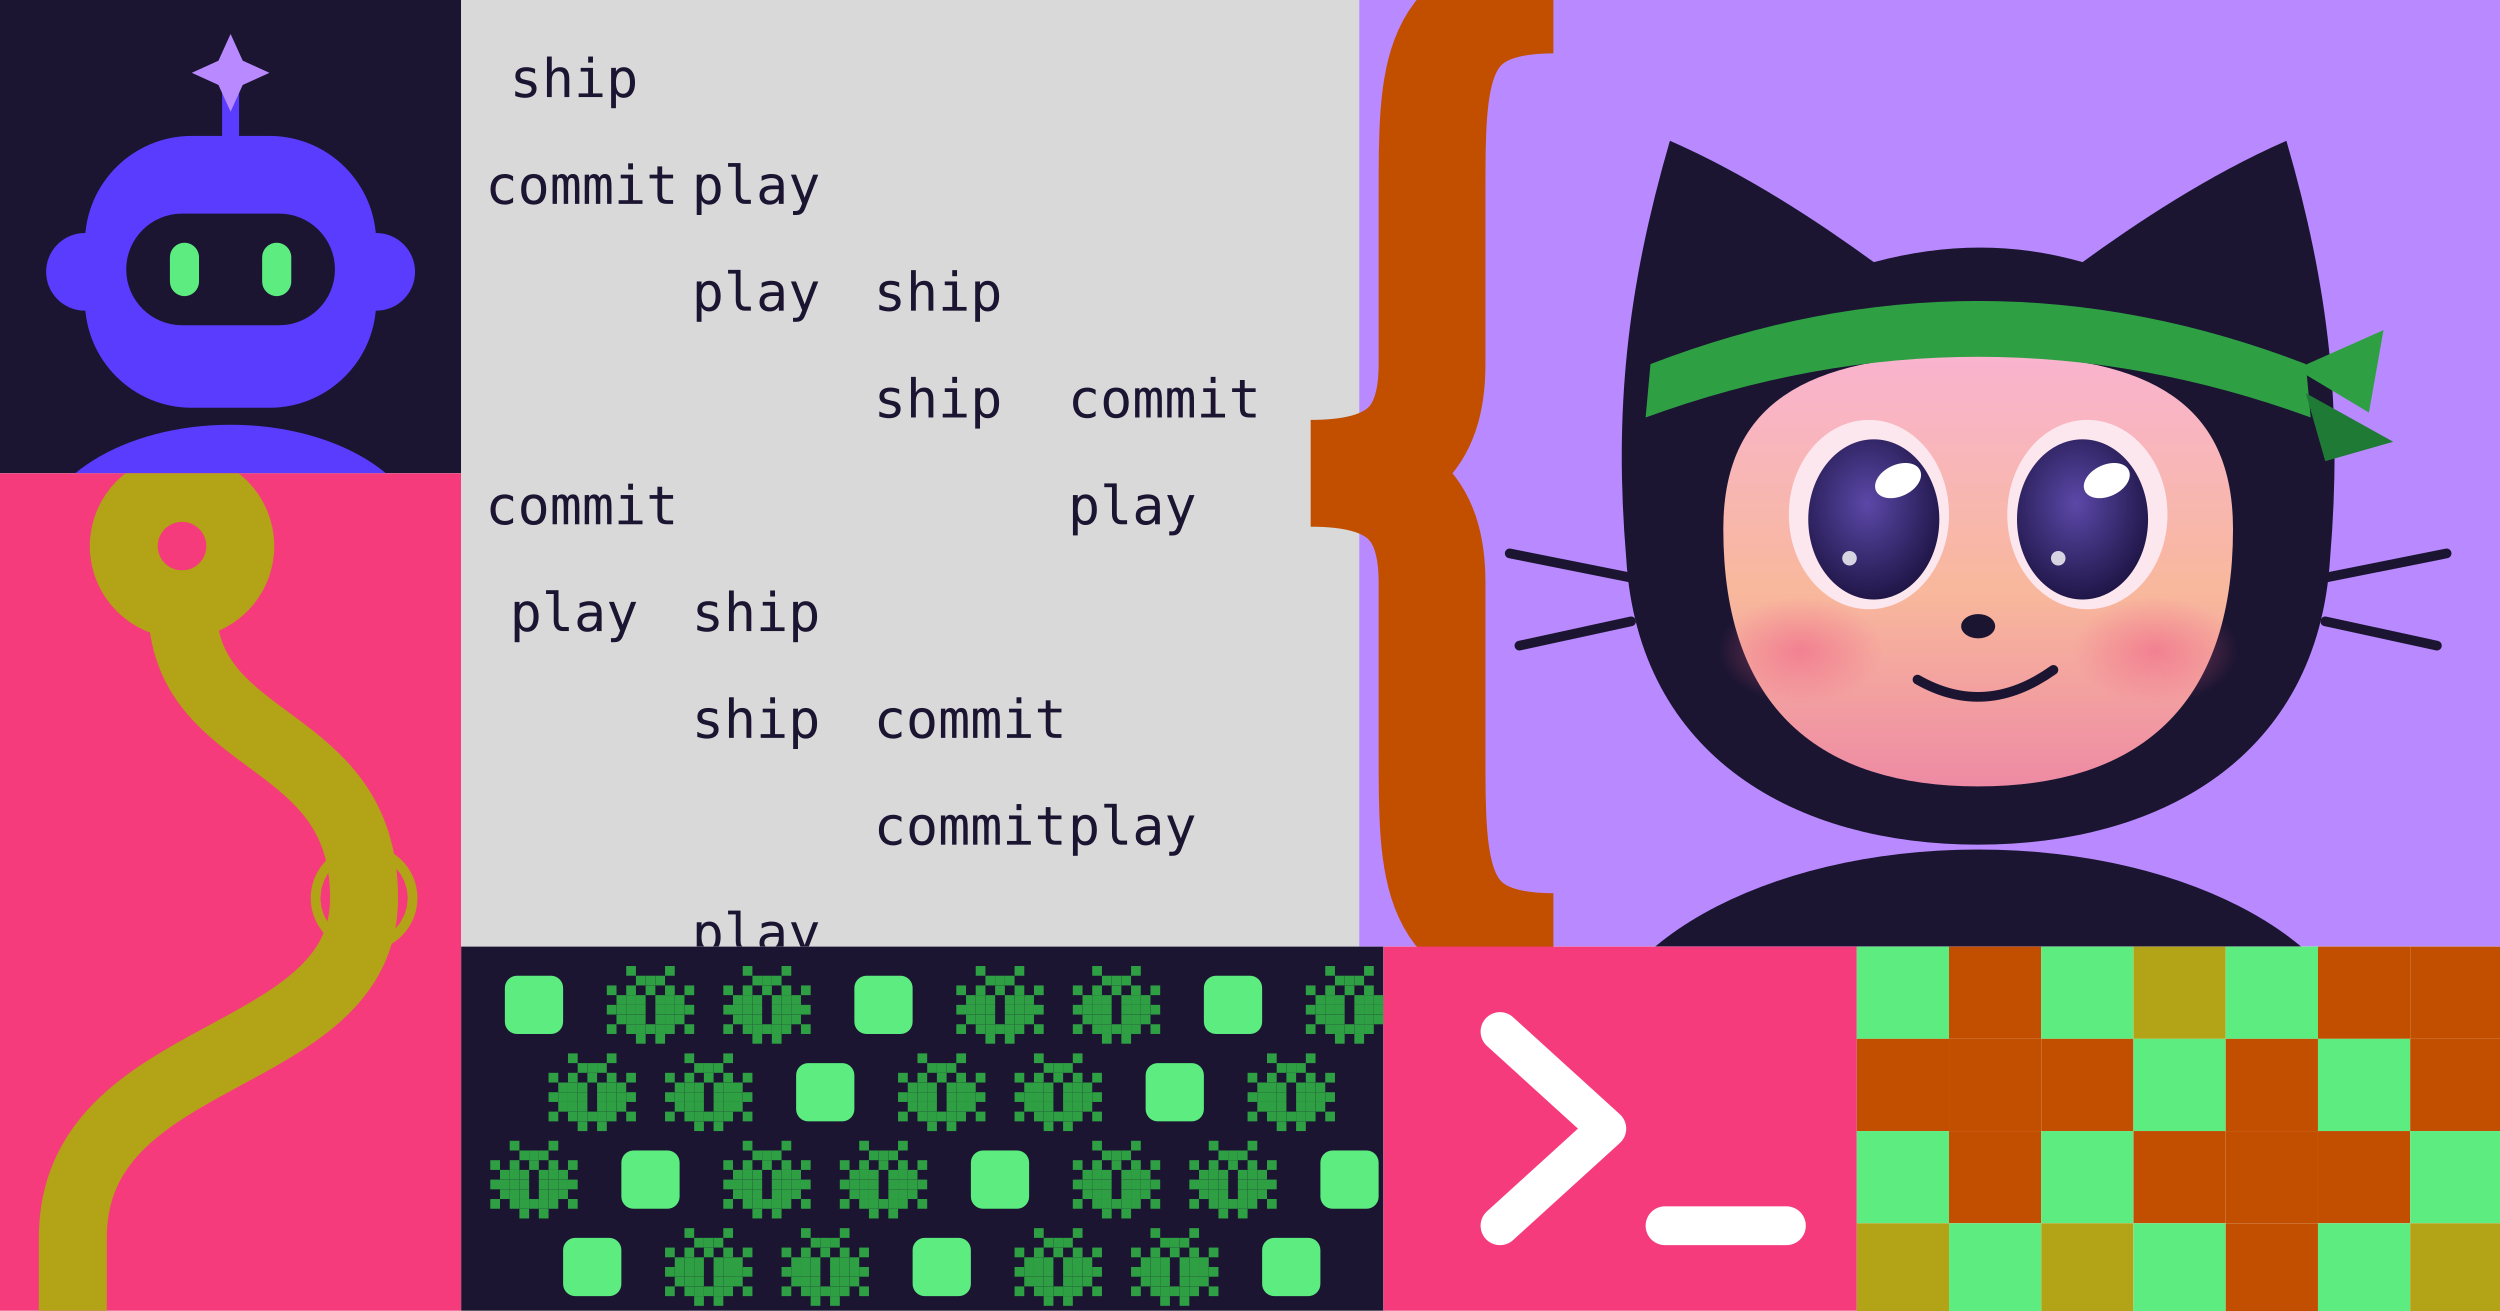
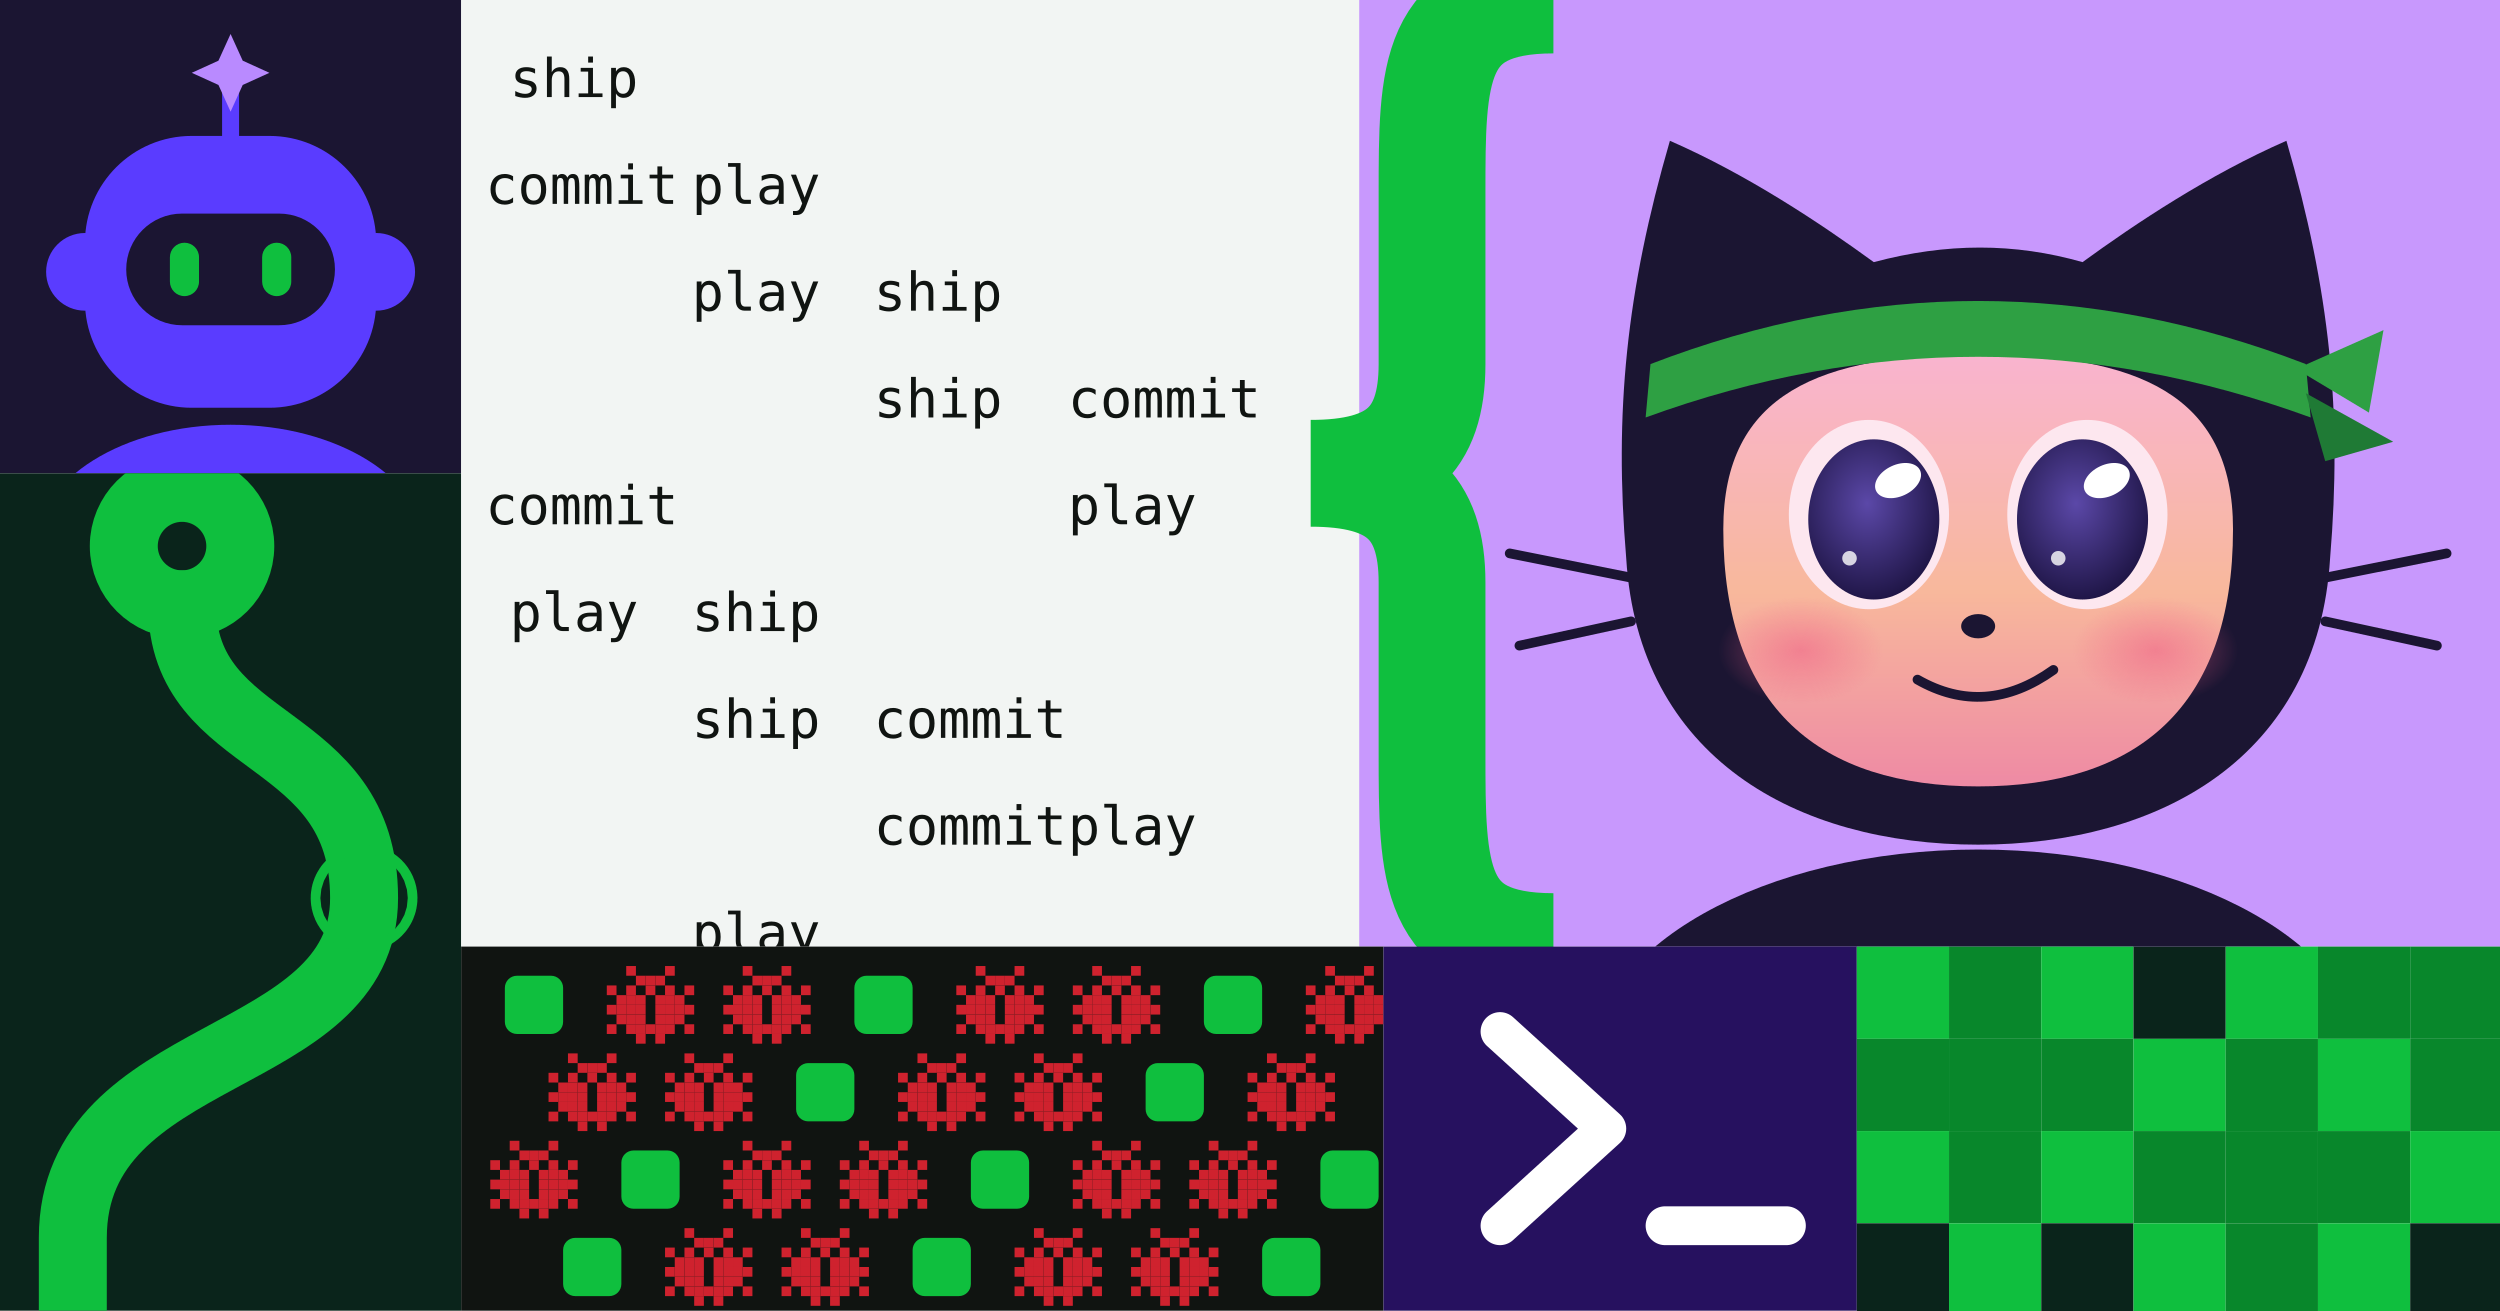
<svg xmlns="http://www.w3.org/2000/svg" viewBox="0 0 1030 540" role="img" aria-labelledby="title desc">
  <defs>
+     <style>
+       #pixbug { fill: #cf222e; }
+       rect[fill="#c24e00"] { fill: #08872b; }
+       rect[fill="#b3a316"] { fill: #0a241b; }
+       rect[fill="#5cec7f"] { fill: #0fbf3e; }
+     </style>
    <linearGradient id="m-face" x1="0" y1="0" x2="0" y2="1">
      <stop offset="0" stop-color="#f9b4cf" />
      <stop offset=".55" stop-color="#f8b89c" />
      <stop offset="1" stop-color="#ee8aa4" />
    </linearGradient>
    <radialGradient id="m-blush">
      <stop offset="0" stop-color="#ef5f86" stop-opacity=".55" />
      <stop offset="1" stop-color="#ef5f86" stop-opacity="0" />
    </radialGradient>
    <radialGradient id="m-iris" cx=".45" cy=".4" r=".65">
      <stop offset="0" stop-color="#5b48a8" />
      <stop offset="1" stop-color="#1b1240" />
    </radialGradient>
    <g id="pixbug" fill="#2ea043">
      <rect x="8" y="0" width="4" height="4" />
      <rect x="24" y="0" width="4" height="4" />
      <rect x="12" y="4" width="4" height="4" />
      <rect x="16" y="4" width="4" height="4" />
      <rect x="20" y="4" width="4" height="4" />
      <rect x="0" y="8" width="4" height="4" />
      <rect x="8" y="8" width="4" height="4" />
      <rect x="16" y="8" width="4" height="4" />
      <rect x="24" y="8" width="4" height="4" />
      <rect x="32" y="8" width="4" height="4" />
      <rect x="4" y="12" width="4" height="4" />
      <rect x="8" y="12" width="4" height="4" />
      <rect x="12" y="12" width="4" height="4" />
      <rect x="20" y="12" width="4" height="4" />
      <rect x="24" y="12" width="4" height="4" />
      <rect x="28" y="12" width="4" height="4" />
      <rect x="0" y="16" width="4" height="4" />
      <rect x="4" y="16" width="4" height="4" />
      <rect x="8" y="16" width="4" height="4" />
      <rect x="12" y="16" width="4" height="4" />
      <rect x="20" y="16" width="4" height="4" />
      <rect x="24" y="16" width="4" height="4" />
      <rect x="28" y="16" width="4" height="4" />
      <rect x="32" y="16" width="4" height="4" />
      <rect x="4" y="20" width="4" height="4" />
      <rect x="8" y="20" width="4" height="4" />
      <rect x="12" y="20" width="4" height="4" />
      <rect x="20" y="20" width="4" height="4" />
      <rect x="24" y="20" width="4" height="4" />
      <rect x="28" y="20" width="4" height="4" />
      <rect x="0" y="24" width="4" height="4" />
      <rect x="8" y="24" width="4" height="4" />
      <rect x="12" y="24" width="4" height="4" />
      <rect x="16" y="24" width="4" height="4" />
      <rect x="20" y="24" width="4" height="4" />
      <rect x="24" y="24" width="4" height="4" />
      <rect x="32" y="24" width="4" height="4" />
      <rect x="12" y="28" width="4" height="4" />
      <rect x="20" y="28" width="4" height="4" />
    </g>
    <clipPath id="clipC">
      <rect x="190" y="0" width="370" height="390" />
    </clipPath>
    <clipPath id="clipD">
      <rect x="560" y="0" width="470" height="390" />
    </clipPath>
    <clipPath id="clipB">
      <rect x="0" y="195" width="190" height="345" />
    </clipPath>
    <clipPath id="clipE">
      <rect x="190" y="390" width="380" height="150" />
    </clipPath>
    <clipPath id="clipA">
      <rect x="0" y="0" width="190" height="195" />
    </clipPath>
  </defs>
  <rect x="0" y="0" width="190" height="195" fill="#1b1532" />
  <g clip-path="url(#clipA)">
    <ellipse cx="95" cy="225" rx="80" ry="50" fill="#5a3cff" />
    <line x1="95" y1="58" x2="95" y2="34" stroke="#5a3cff" stroke-width="7" stroke-linecap="round" />
    <path d="M95 14 L100 25 L111 30 L100 35 L95 46 L90 35 L79 30 L90 25 Z" fill="#b98aff" />
    <circle cx="35" cy="112" r="16" fill="#5a3cff" />
    <circle cx="155" cy="112" r="16" fill="#5a3cff" />
    <rect x="35" y="56" width="120" height="112" rx="44" fill="#5a3cff" />
    <rect x="52" y="88" width="86" height="46" rx="23" fill="#1b1532" />
    <rect x="70" y="100" width="12" height="22" rx="6" fill="#5cec7f" />
    <rect x="108" y="100" width="12" height="22" rx="6" fill="#5cec7f" />
  </g>
-   <rect x="0" y="195" width="190" height="345" fill="#f53b7c" />
-   <g clip-path="url(#clipB)" fill="none" stroke="#b3a316" stroke-width="28" stroke-linecap="round">
+   <rect x="0" y="195" width="190" height="345" fill="#0a241b" />
+   <g clip-path="url(#clipB)" fill="none" stroke="#0fbf3e" stroke-width="28" stroke-linecap="round">
    <circle cx="75" cy="225" r="24" />
    <path d="M75 249 C75 310 150 300 150 370 C150 440 30 430 30 510 L30 560" />
    <circle cx="150" cy="370" r="2" stroke-width="40" />
  </g>
-   <rect x="190" y="0" width="370" height="390" fill="#d9d9d9" />
-   <g clip-path="url(#clipC)" font-family="ui-monospace, SFMono-Regular, Menlo, Consolas, monospace" font-size="22" fill="#1b1532">
+   <rect x="190" y="0" width="370" height="390" fill="#f2f5f3" />
+   <g clip-path="url(#clipC)" font-family="ui-monospace, SFMono-Regular, Menlo, Consolas, monospace" font-size="22" fill="#101411">
    <text x="210" y="40">ship</text>
    <text x="200" y="84">commit</text>
    <text x="285" y="84">play</text>
    <text x="285" y="128">play</text>
    <text x="360" y="128">ship</text>
    <text x="360" y="172">ship</text>
    <text x="440" y="172">commit</text>
    <text x="200" y="216">commit</text>
    <text x="440" y="216">play</text>
    <text x="210" y="260">play</text>
    <text x="285" y="260">ship</text>
    <text x="285" y="304">ship</text>
    <text x="360" y="304">commit</text>
    <text x="360" y="348">commit</text>
    <text x="440" y="348">play</text>
    <text x="285" y="392">play</text>
  </g>
-   <rect x="560" y="0" width="470" height="390" fill="#b98aff" />
+   <rect x="560" y="0" width="470" height="390" fill="#c898fd" />
  <g clip-path="url(#clipD)">
    <g transform="translate(20 0)">
      <g id="m-mona">
        <ellipse cx="795" cy="440" rx="160" ry="90" fill="#1b1532" />
        <path d="M650 230 C645 170 650 120 668 58 C700 72 730 92 752 108 C782 100 810 100 838 108 C860 92 890 72 922 58 C940 120 945 170 940 230 C935 312 870 348 795 348 C720 348 655 312 650 230 Z" fill="#1b1532" />
        <path d="M690 218 C690 162 730 146 795 146 C860 146 900 162 900 218 C900 292 860 324 795 324 C730 324 690 292 690 218 Z" fill="url(#m-face)" />
        <ellipse cx="722" cy="268" rx="34" ry="22" fill="url(#m-blush)" />
        <ellipse cx="868" cy="268" rx="34" ry="22" fill="url(#m-blush)" />
        <path d="M660 150 Q795 98 930 150 L932 172 Q795 122 658 172 Z" fill="#2ea043" />
        <path d="M926 152 L962 136 L956 170 Z" fill="#2ea043" />
        <path d="M930 162 L966 182 L938 190 Z" fill="#1f7a35" />
        <g>
          <ellipse cx="750" cy="212" rx="33" ry="39" fill="#fde7ef" />
          <ellipse cx="840" cy="212" rx="33" ry="39" fill="#fde7ef" />
          <ellipse cx="752" cy="214" rx="27" ry="33" fill="url(#m-iris)" />
          <ellipse cx="838" cy="214" rx="27" ry="33" fill="url(#m-iris)" />
          <ellipse cx="762" cy="198" rx="10" ry="6.5" transform="rotate(-25 762 198)" fill="#ffffff" />
          <ellipse cx="848" cy="198" rx="10" ry="6.5" transform="rotate(-25 848 198)" fill="#ffffff" />
          <circle cx="742" cy="230" r="3" fill="#ffffff" opacity=".8" />
          <circle cx="828" cy="230" r="3" fill="#ffffff" opacity=".8" />
        </g>
        <ellipse cx="795" cy="258" rx="7" ry="5" fill="#1b1532" />
        <path d="M770 280 Q798 296 826 276" fill="none" stroke="#1b1532" stroke-width="4" stroke-linecap="round" />
        <g stroke="#1b1532" stroke-width="4" stroke-linecap="round">
          <path d="M652 238 L602 228" />
          <path d="M652 256 L606 266" />
          <path d="M938 238 L988 228" />
          <path d="M938 256 L984 266" />
        </g>
      </g>
    </g>
  </g>
-   <path d="M640 0 L640 0 C590 0 590 30 590 80 L590 150 C590 182 575 195 540 195 C575 195 590 208 590 240 L590 310 C590 360 590 390 640 390" fill="none" stroke="#c24e00" stroke-width="44" />
-   <rect x="190" y="390" width="380" height="150" fill="#1b1532" />
+   <path d="M640 0 L640 0 C590 0 590 30 590 80 L590 150 C590 182 575 195 540 195 C575 195 590 208 590 240 L590 310 C590 360 590 390 640 390" fill="none" stroke="#0fbf3e" stroke-width="44" />
+   <rect x="190" y="390" width="380" height="150" fill="#101411" />
  <g clip-path="url(#clipE)">
    <rect x="208" y="402" width="24" height="24" rx="5" fill="#5cec7f" />
    <use href="#pixbug" x="250" y="398" />
    <use href="#pixbug" x="298" y="398" />
    <rect x="352" y="402" width="24" height="24" rx="5" fill="#5cec7f" />
    <use href="#pixbug" x="394" y="398" />
    <use href="#pixbug" x="442" y="398" />
    <rect x="496" y="402" width="24" height="24" rx="5" fill="#5cec7f" />
    <use href="#pixbug" x="538" y="398" />
    <use href="#pixbug" x="226" y="434" />
    <use href="#pixbug" x="274" y="434" />
    <rect x="328" y="438" width="24" height="24" rx="5" fill="#5cec7f" />
    <use href="#pixbug" x="370" y="434" />
    <use href="#pixbug" x="418" y="434" />
    <rect x="472" y="438" width="24" height="24" rx="5" fill="#5cec7f" />
    <use href="#pixbug" x="514" y="434" />
    <use href="#pixbug" x="202" y="470" />
    <rect x="256" y="474" width="24" height="24" rx="5" fill="#5cec7f" />
    <use href="#pixbug" x="298" y="470" />
    <use href="#pixbug" x="346" y="470" />
    <rect x="400" y="474" width="24" height="24" rx="5" fill="#5cec7f" />
    <use href="#pixbug" x="442" y="470" />
    <use href="#pixbug" x="490" y="470" />
    <rect x="544" y="474" width="24" height="24" rx="5" fill="#5cec7f" />
    <rect x="232" y="510" width="24" height="24" rx="5" fill="#5cec7f" />
    <use href="#pixbug" x="274" y="506" />
    <use href="#pixbug" x="322" y="506" />
    <rect x="376" y="510" width="24" height="24" rx="5" fill="#5cec7f" />
    <use href="#pixbug" x="418" y="506" />
    <use href="#pixbug" x="466" y="506" />
    <rect x="520" y="510" width="24" height="24" rx="5" fill="#5cec7f" />
  </g>
-   <rect x="570" y="390" width="195" height="150" fill="#f53b7c" />
+   <rect x="570" y="390" width="195" height="150" fill="#26115f" />
  <g fill="none" stroke="#ffffff" stroke-width="16" stroke-linecap="round" stroke-linejoin="round">
    <path d="M618 425 L662 465 L618 505" />
    <path d="M686 505 L736 505" />
  </g>
  <rect x="765" y="390" width="38" height="38" fill="#5cec7f" />
  <rect x="803" y="390" width="38" height="38" fill="#c24e00" />
  <rect x="841" y="390" width="38" height="38" fill="#5cec7f" />
  <rect x="879" y="390" width="38" height="38" fill="#b3a316" />
  <rect x="917" y="390" width="38" height="38" fill="#5cec7f" />
  <rect x="955" y="390" width="38" height="38" fill="#c24e00" />
  <rect x="993" y="390" width="38" height="38" fill="#c24e00" />
  <rect x="765" y="428" width="38" height="38" fill="#c24e00" />
  <rect x="803" y="428" width="38" height="38" fill="#c24e00" />
  <rect x="841" y="428" width="38" height="38" fill="#c24e00" />
  <rect x="879" y="428" width="38" height="38" fill="#5cec7f" />
  <rect x="917" y="428" width="38" height="38" fill="#c24e00" />
  <rect x="955" y="428" width="38" height="38" fill="#5cec7f" />
  <rect x="993" y="428" width="38" height="38" fill="#c24e00" />
  <rect x="765" y="466" width="38" height="38" fill="#5cec7f" />
  <rect x="803" y="466" width="38" height="38" fill="#c24e00" />
  <rect x="841" y="466" width="38" height="38" fill="#5cec7f" />
  <rect x="879" y="466" width="38" height="38" fill="#c24e00" />
  <rect x="917" y="466" width="38" height="38" fill="#c24e00" />
  <rect x="955" y="466" width="38" height="38" fill="#c24e00" />
  <rect x="993" y="466" width="38" height="38" fill="#5cec7f" />
  <rect x="765" y="504" width="38" height="38" fill="#b3a316" />
  <rect x="803" y="504" width="38" height="38" fill="#5cec7f" />
  <rect x="841" y="504" width="38" height="38" fill="#b3a316" />
  <rect x="879" y="504" width="38" height="38" fill="#5cec7f" />
  <rect x="917" y="504" width="38" height="38" fill="#c24e00" />
  <rect x="955" y="504" width="38" height="38" fill="#5cec7f" />
  <rect x="993" y="504" width="38" height="38" fill="#b3a316" />
</svg>
